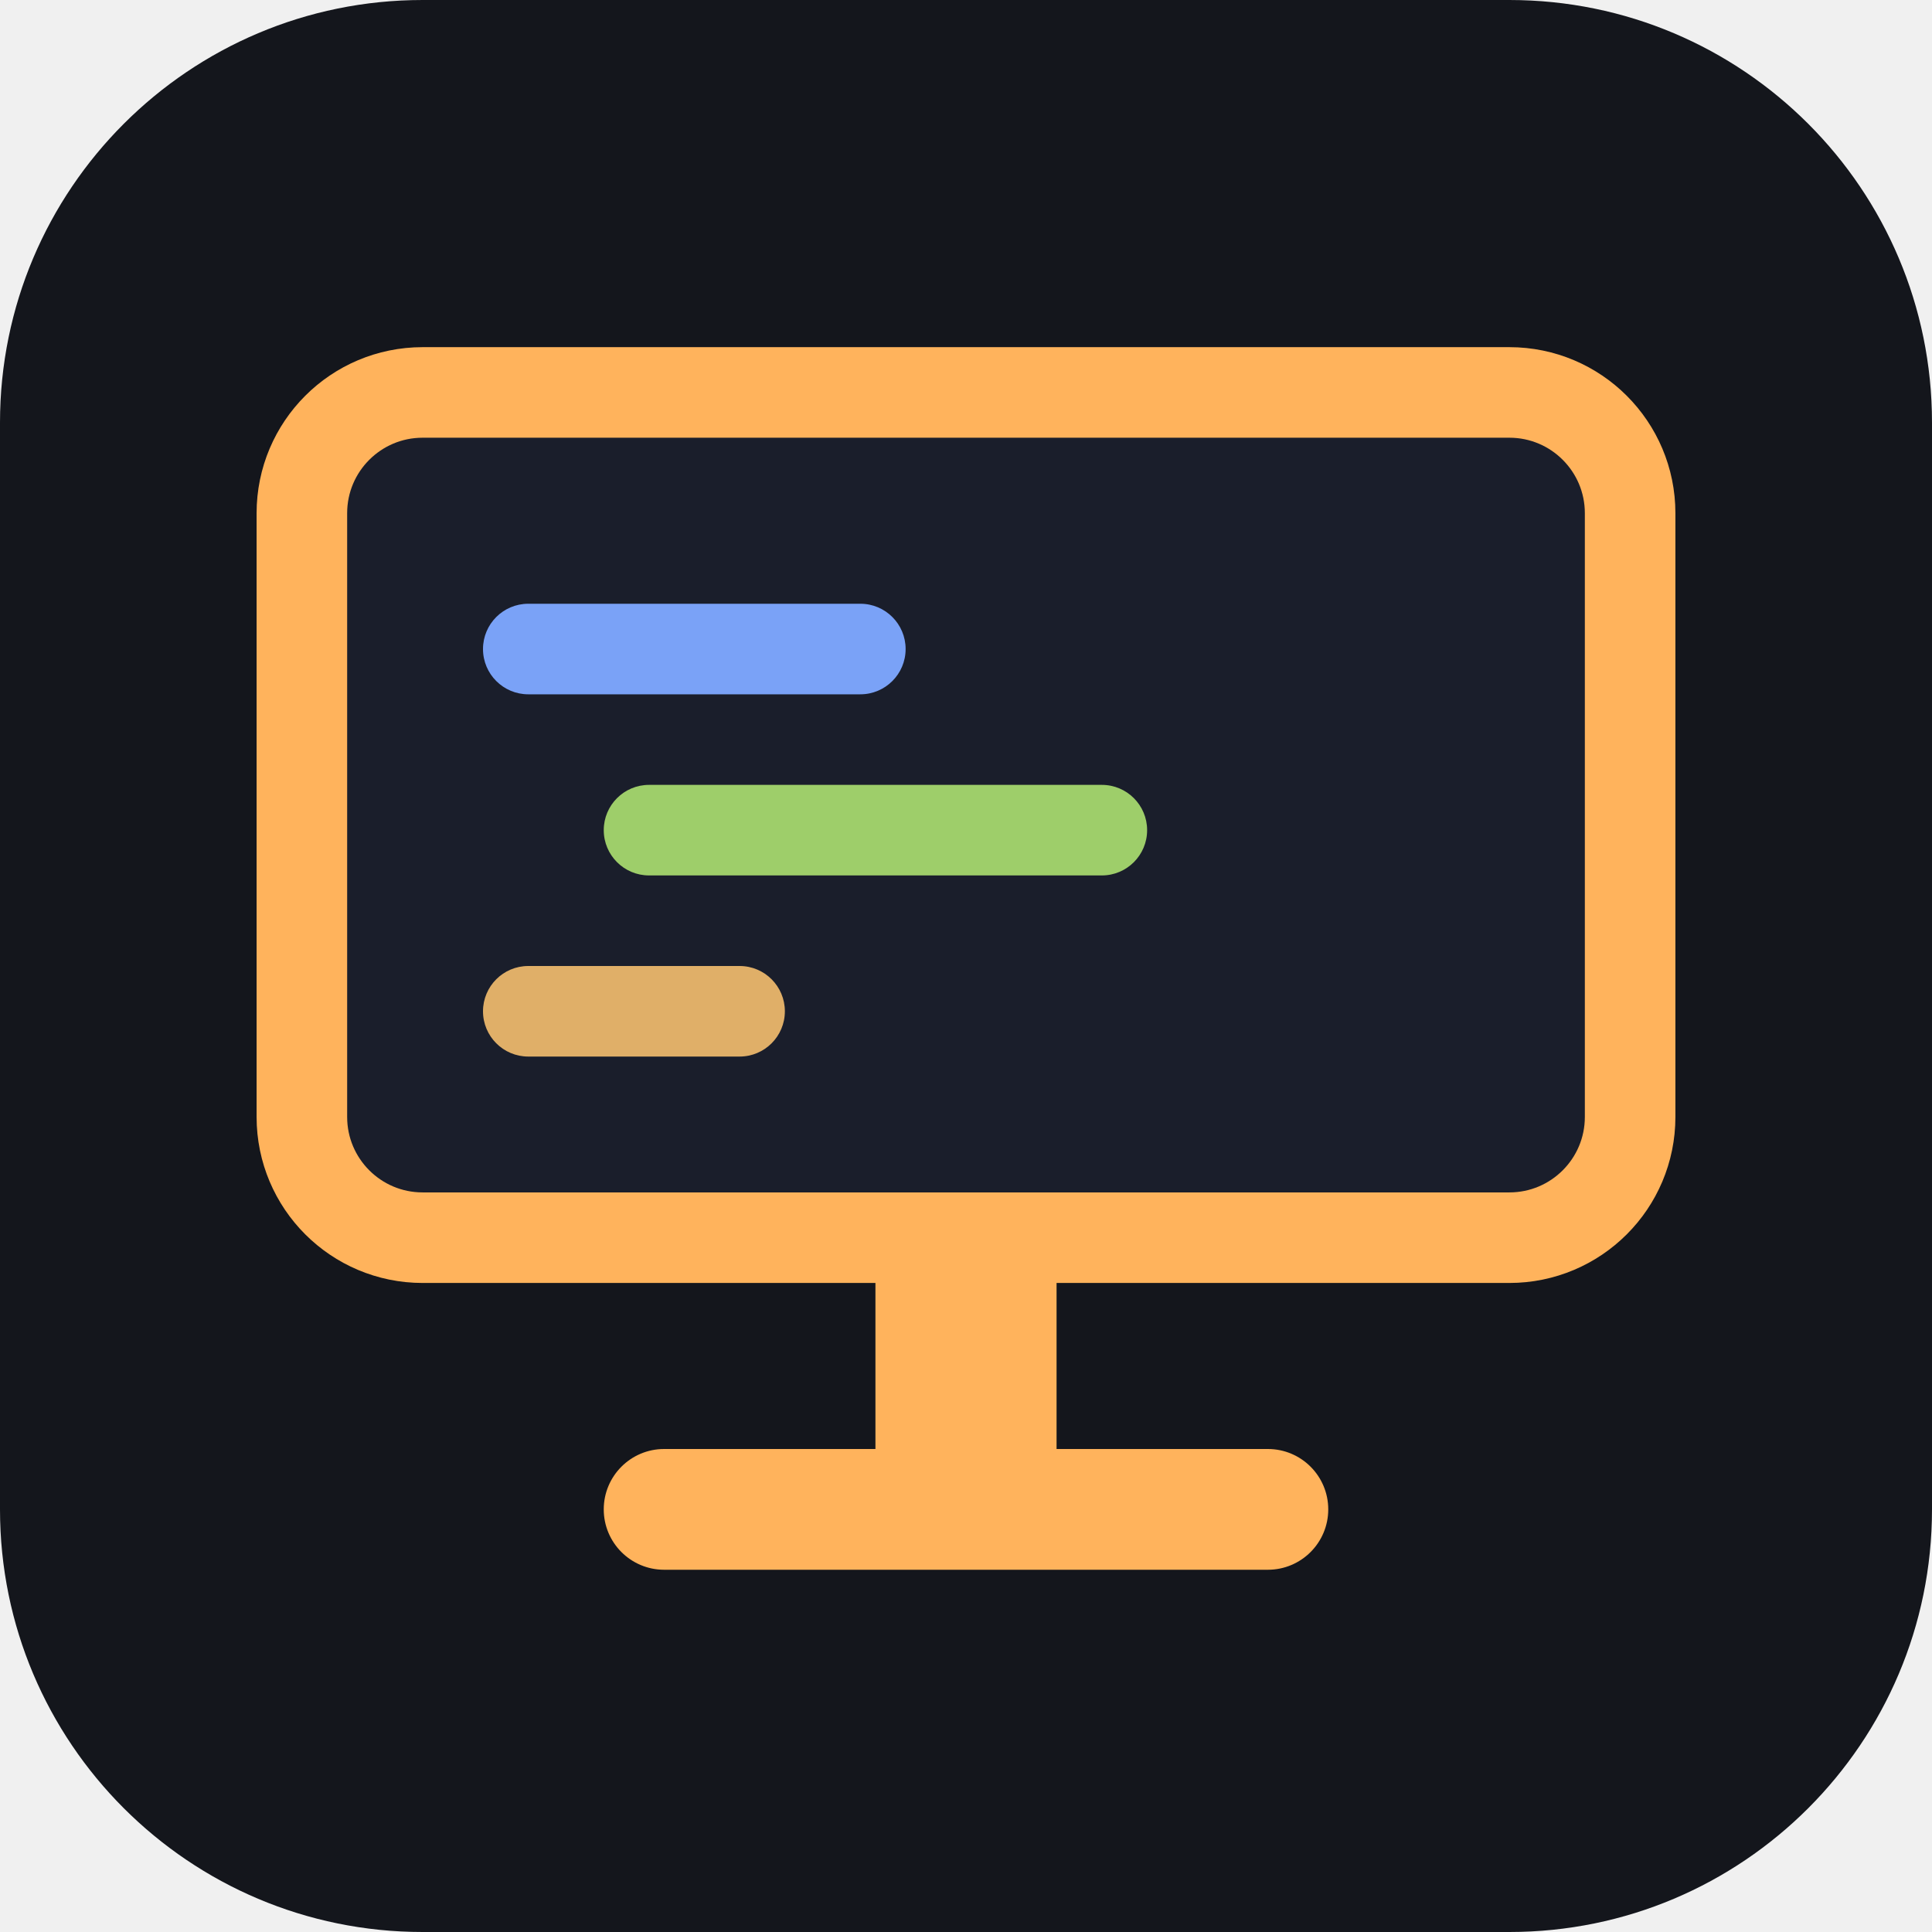
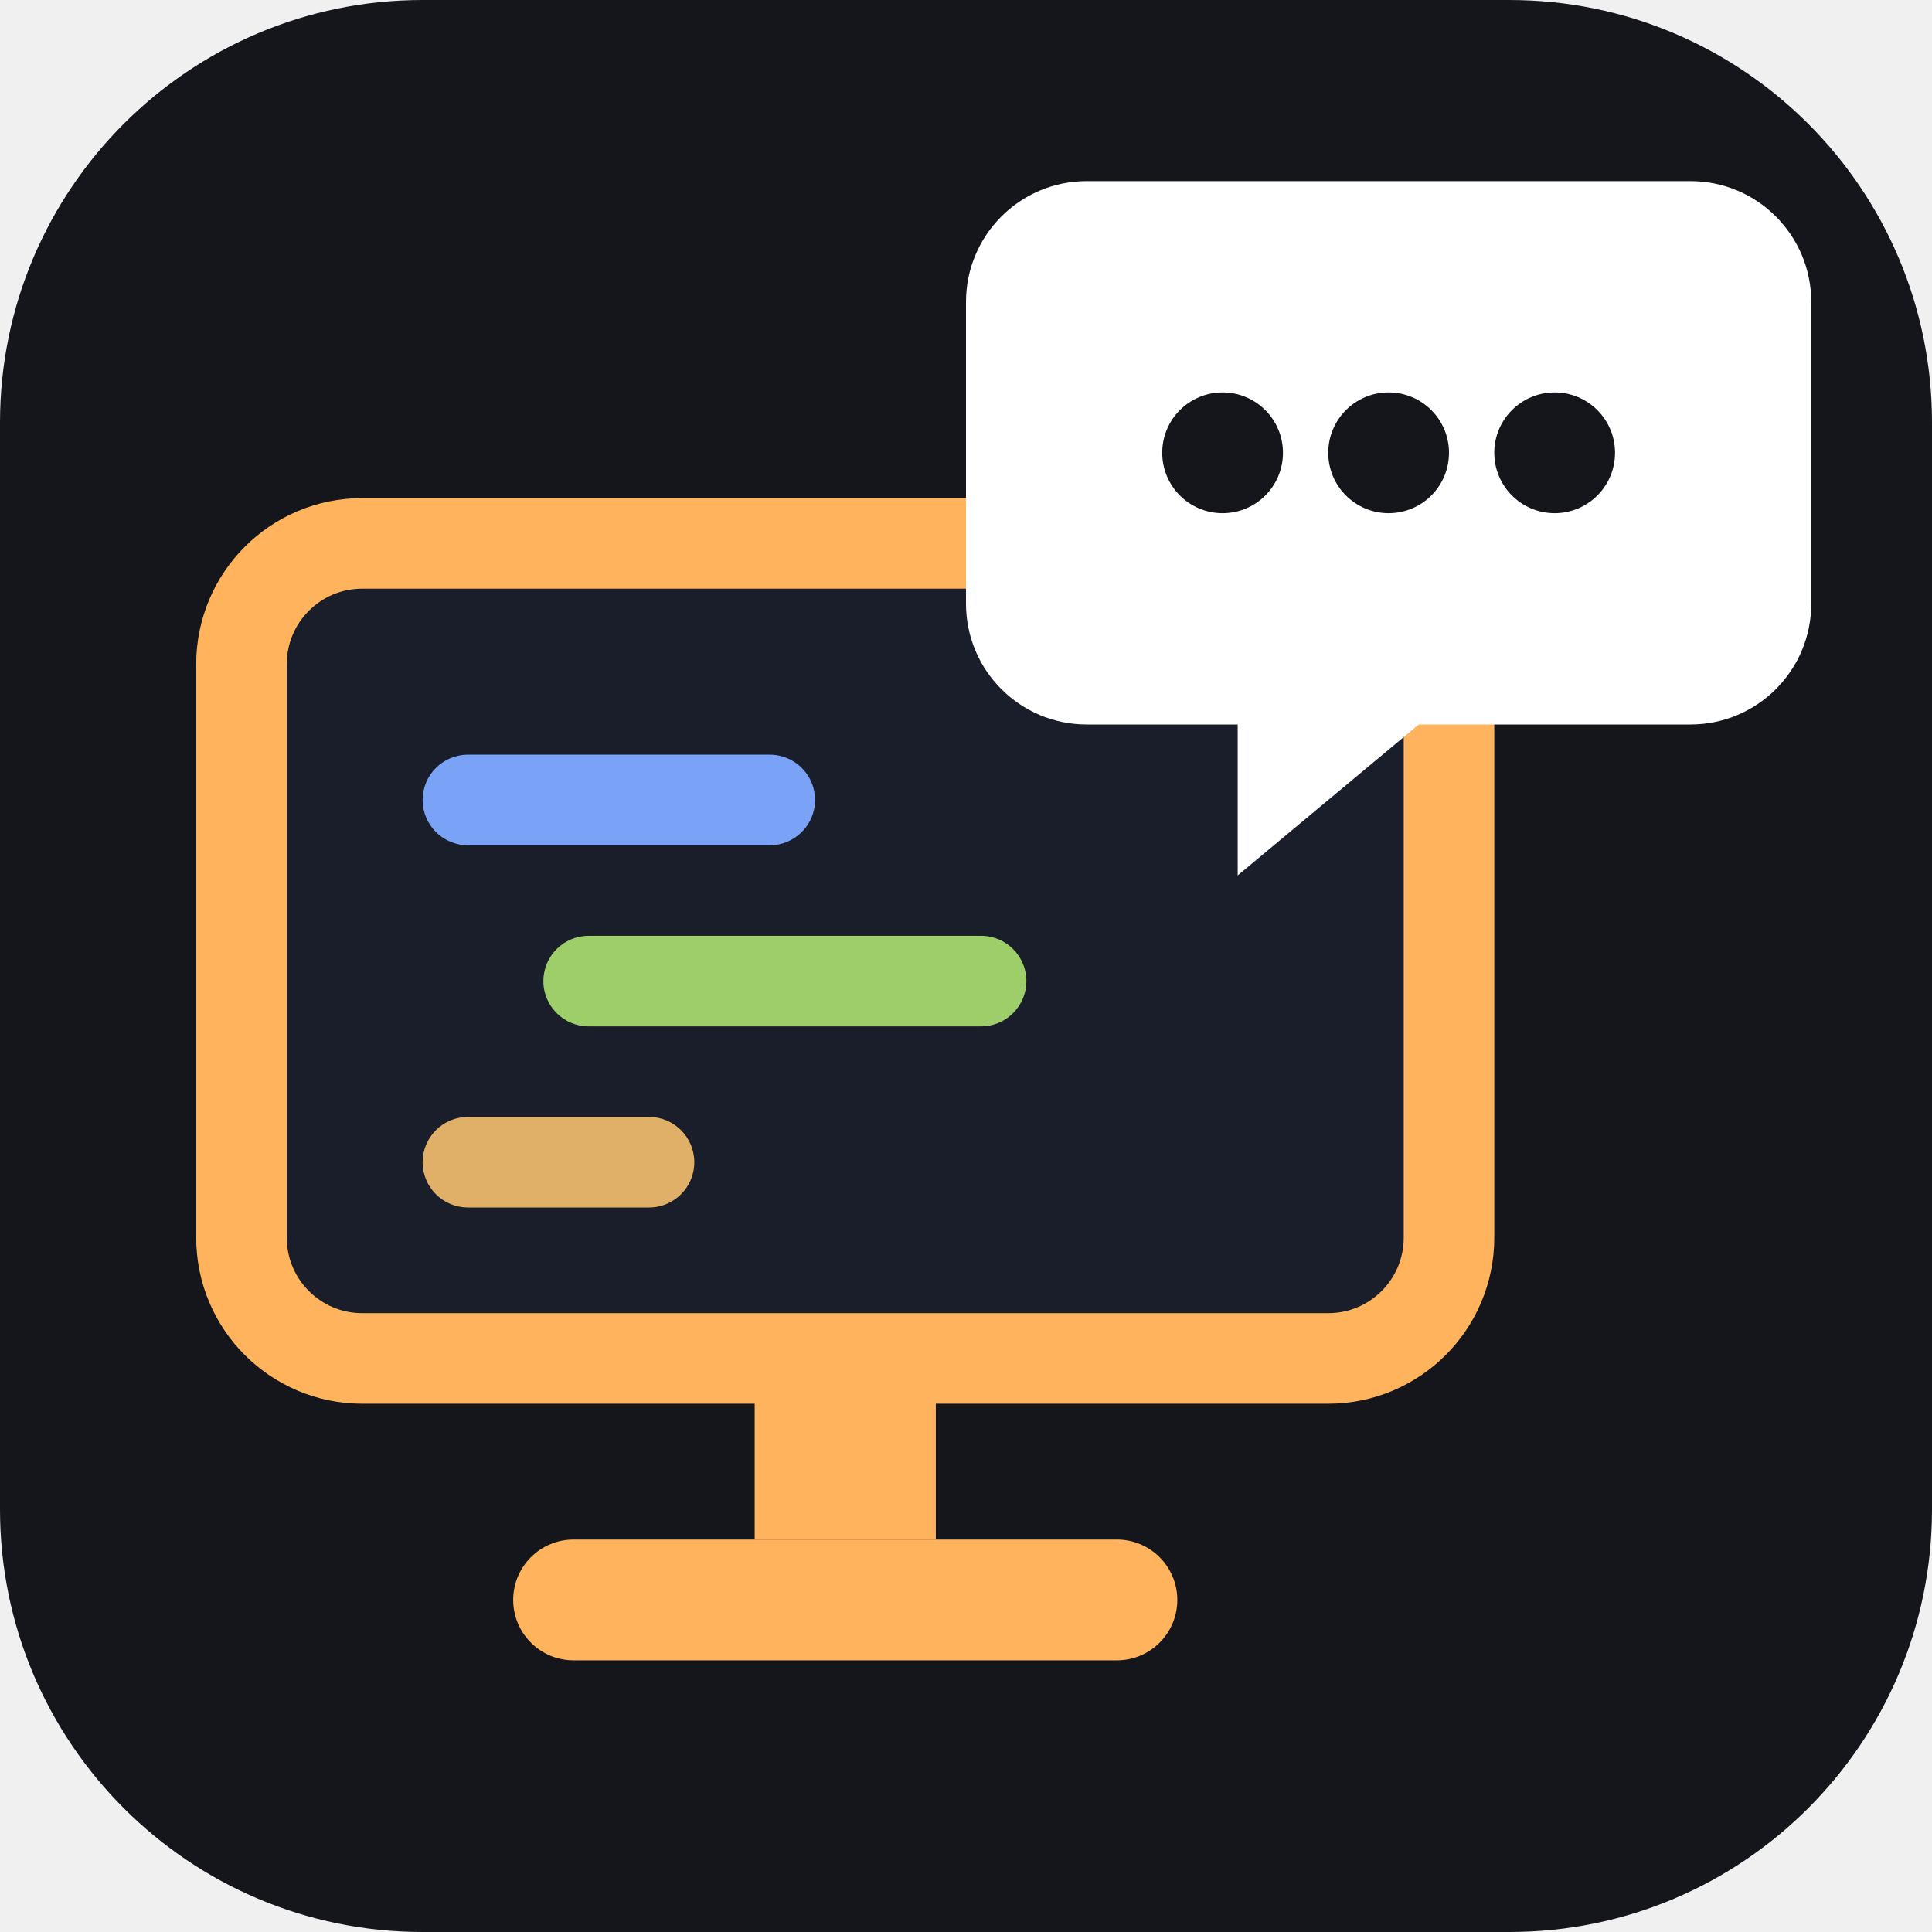
<svg xmlns="http://www.w3.org/2000/svg" viewBox="0 0 64 64">
  <rect width="64" height="64" rx="14" fill="#14161c" />
-   <rect x="10" y="13" width="44" height="28" rx="4" fill="#1a1e2b" stroke="#ffb35c" stroke-width="3" />
-   <rect x="16" y="20" width="14" height="3" rx="1.5" fill="#7aa2f7" />
-   <rect x="20" y="26" width="18" height="3" rx="1.5" fill="#9ece6a" />
-   <rect x="16" y="32" width="10" height="3" rx="1.5" fill="#e0af68" />
-   <rect x="29" y="41" width="6" height="7" fill="#ffb35c" />
-   <rect x="20" y="48" width="24" height="4" rx="2" fill="#ffb35c" />
+   <rect x="8" y="18" width="40" height="27" rx="4" fill="#1a1e2b" stroke="#ffb35c" stroke-width="3" />
+   <rect x="14" y="25" width="13" height="3" rx="1.5" fill="#7aa2f7" />
+   <rect x="18" y="31" width="16" height="3" rx="1.5" fill="#9ece6a" />
+   <rect x="14" y="37" width="9" height="3" rx="1.5" fill="#e0af68" />
+   <rect x="25" y="45" width="6" height="6" fill="#ffb35c" />
+   <rect x="17" y="51" width="22" height="4" rx="2" fill="#ffb35c" />
+   <path d="M36 6h20a4 4 0 0 1 4 4v10a4 4 0 0 1-4 4h-9l-6 5v-5h-5a4 4 0 0 1-4-4V10a4 4 0 0 1 4-4z" fill="#fff" />
+   <circle cx="40.5" cy="15" r="2" fill="#14161c" />
+   <circle cx="46" cy="15" r="2" fill="#14161c" />
+   <circle cx="51.5" cy="15" r="2" fill="#14161c" />
</svg>
